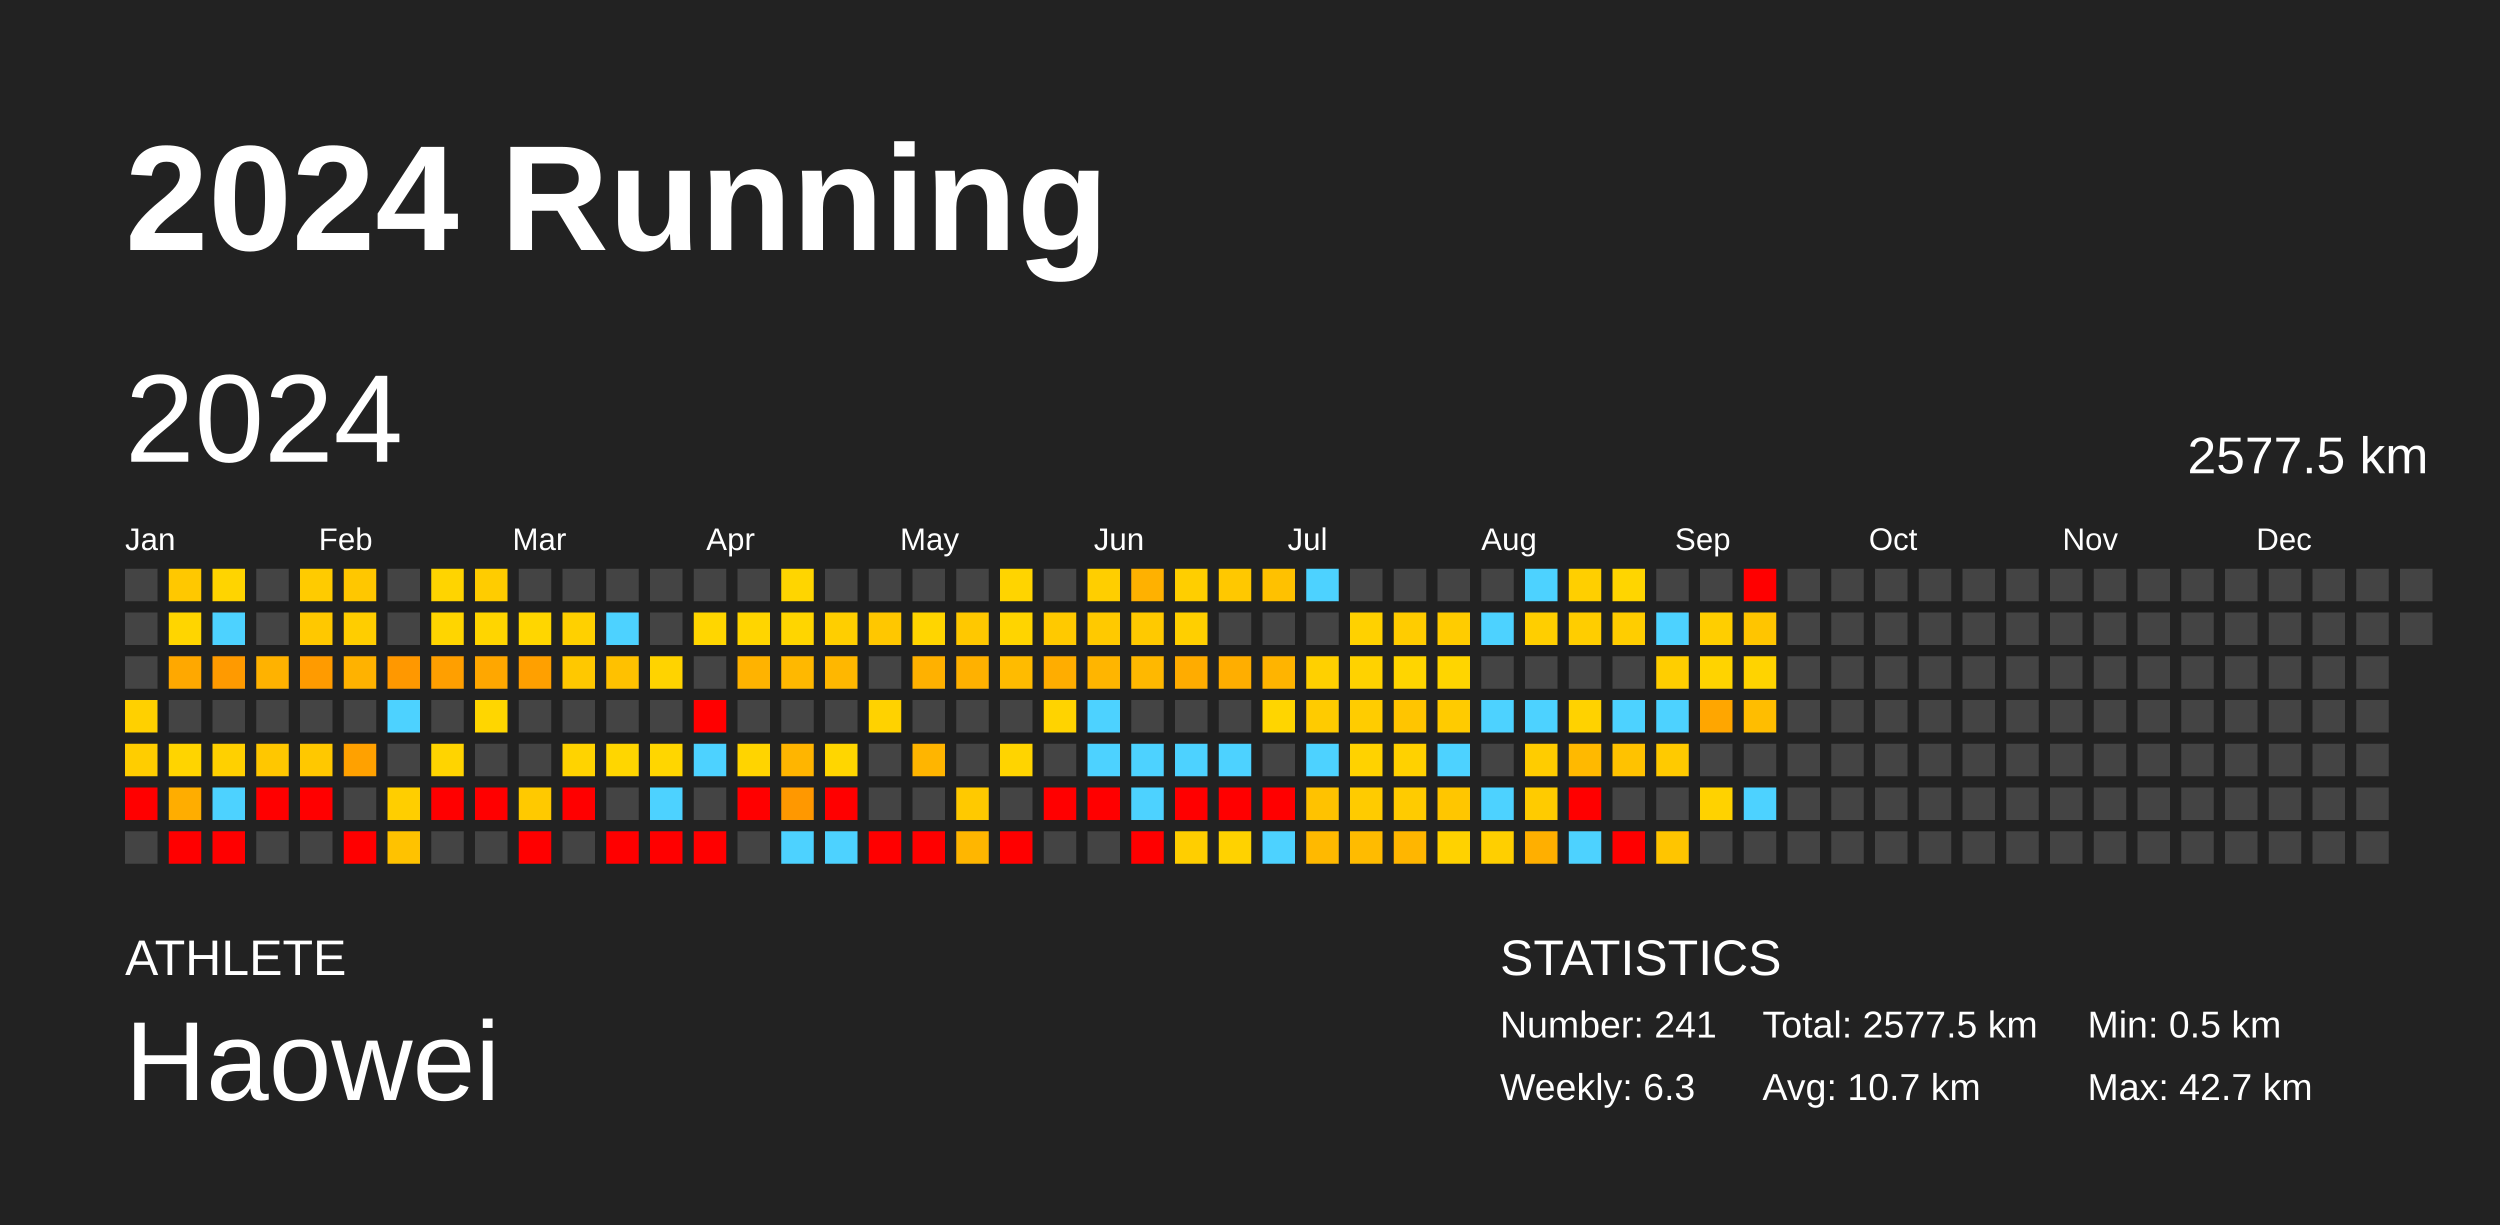
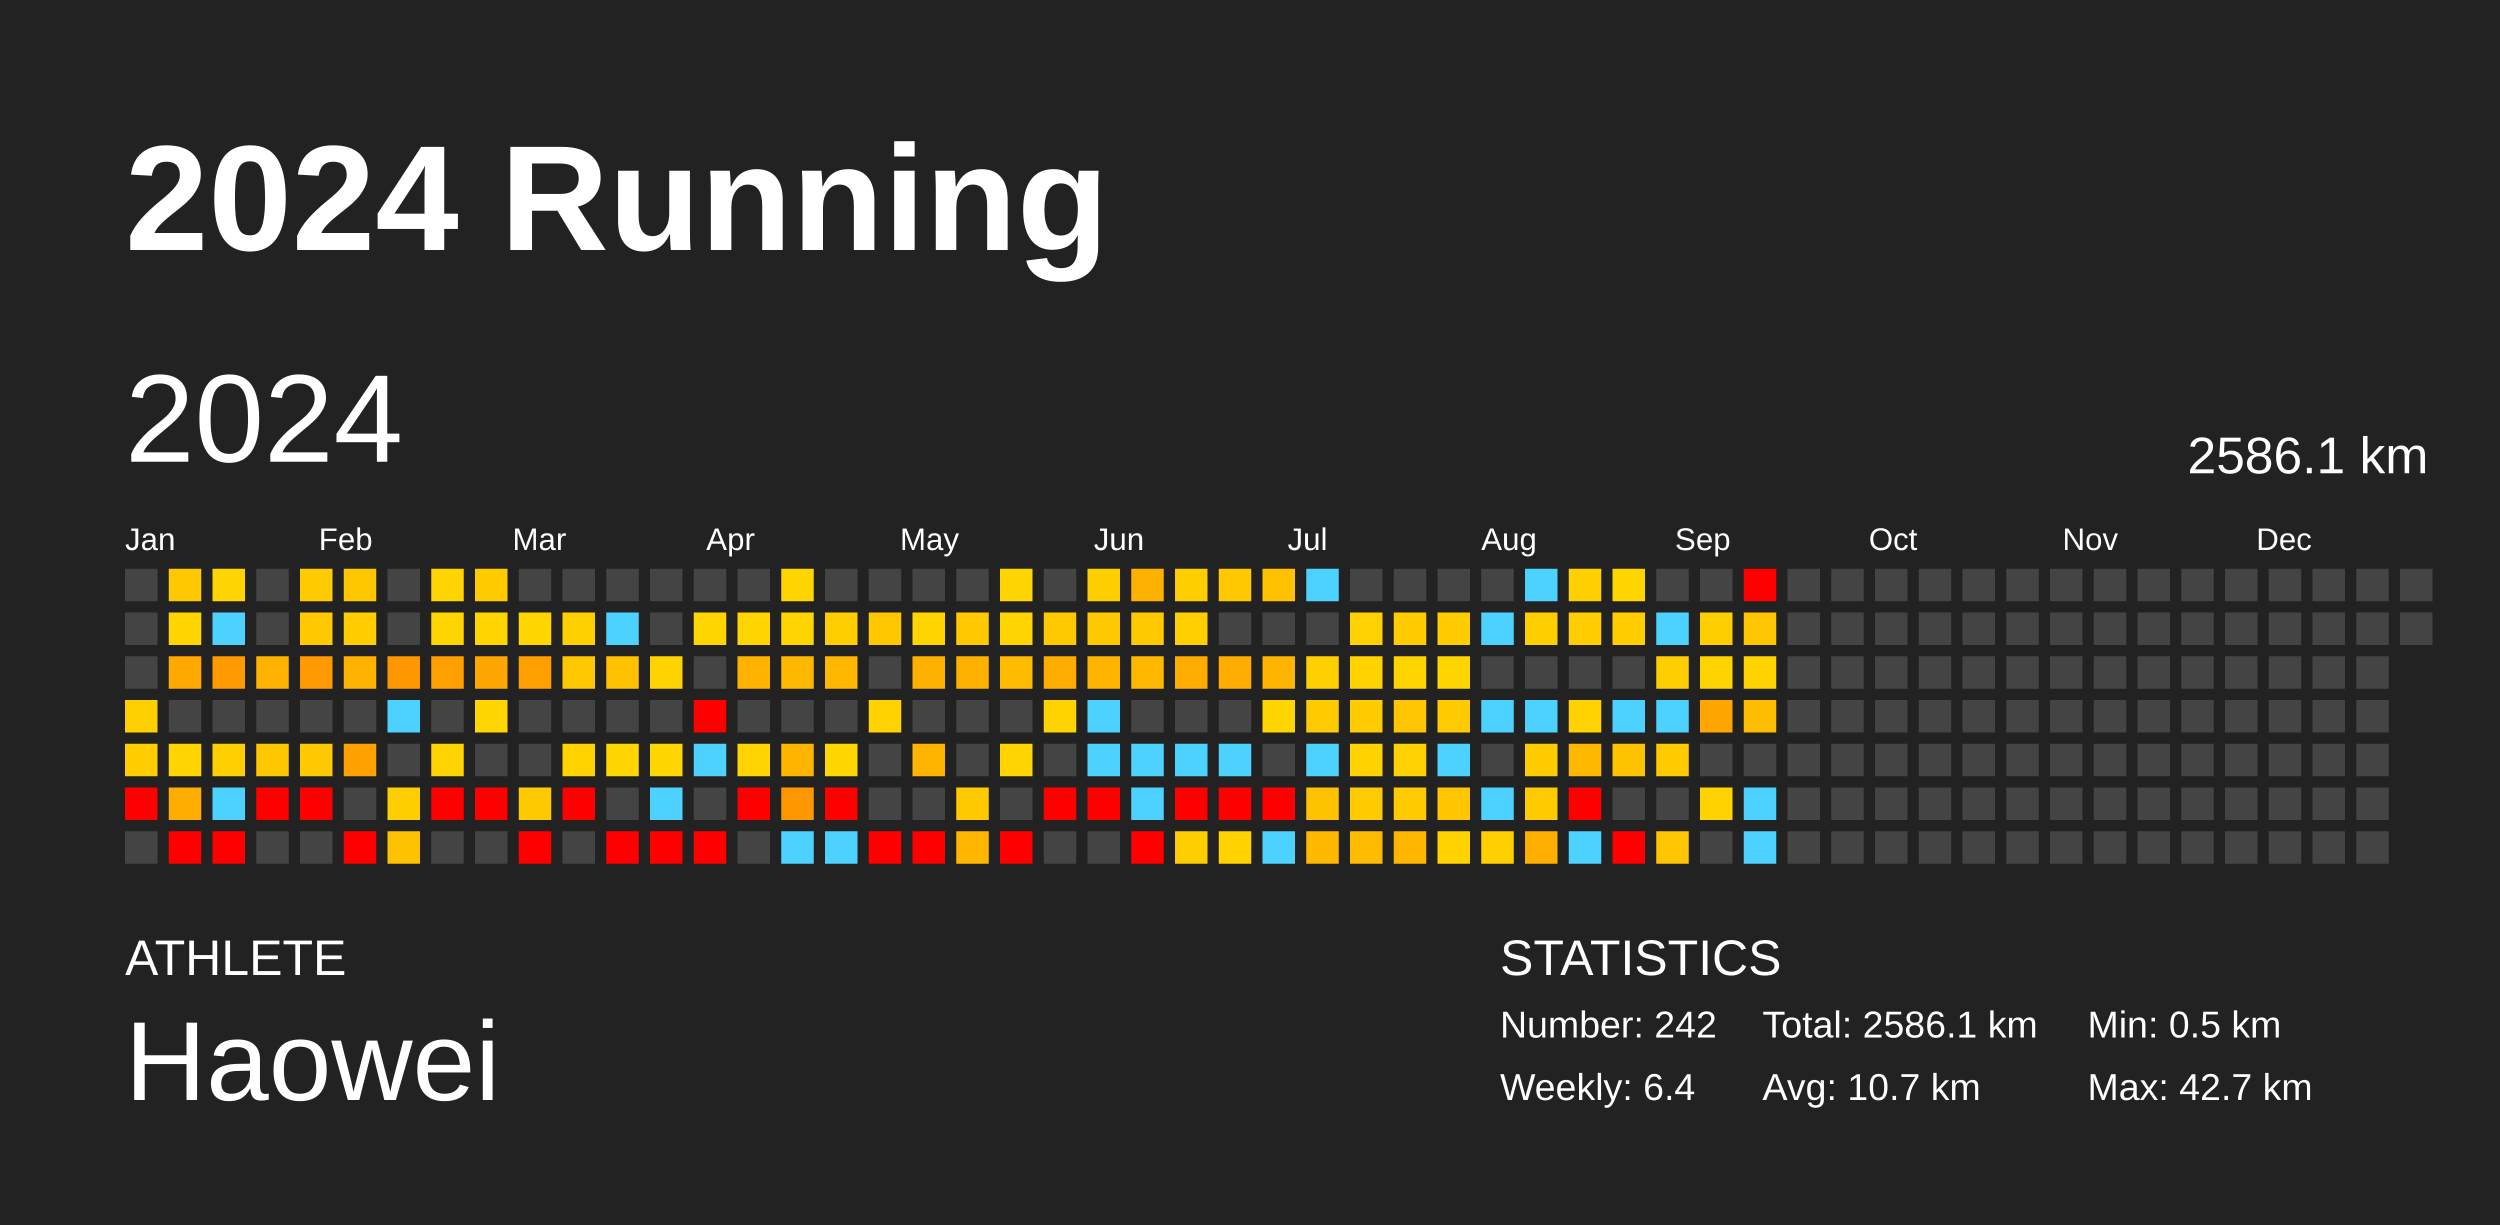
<svg xmlns="http://www.w3.org/2000/svg" baseProfile="full" height="98mm" version="1.1" viewBox="0,0,200,98" width="200mm">
  <defs />
  <rect fill="#222222" height="98" width="200" x="0" y="0" />
  <text fill="#FFFFFF" style="font-size:12px; font-family:Arial; font-weight:bold;" x="10" y="20">2024 Running</text>
  <text fill="#FFFFFF" style="font-size:4px; font-family:Arial" x="10" y="78">ATHLETE</text>
  <text fill="#FFFFFF" style="font-size:9px; font-family:Arial" x="10" y="88">Haowei</text>
  <text fill="#FFFFFF" style="font-size:4px; font-family:Arial" x="120" y="78">STATISTICS</text>
-   <text fill="#FFFFFF" style="font-size:3px; font-family:Arial" x="120" y="83">Number: 241</text>
-   <text fill="#FFFFFF" style="font-size:3px; font-family:Arial" x="120" y="88">Weekly: 6.3</text>
-   <text fill="#FFFFFF" style="font-size:3px; font-family:Arial" x="141" y="83">Total: 2577.5 km</text>
+   <text fill="#FFFFFF" style="font-size:3px; font-family:Arial" x="120" y="83">Number: 242</text>
+   <text fill="#FFFFFF" style="font-size:3px; font-family:Arial" x="120" y="88">Weekly: 6.4</text>
+   <text fill="#FFFFFF" style="font-size:3px; font-family:Arial" x="141" y="83">Total: 2586.1 km</text>
  <text fill="#FFFFFF" style="font-size:3px; font-family:Arial" x="141" y="88">Avg: 10.7 km</text>
  <text fill="#FFFFFF" style="font-size:3px; font-family:Arial" x="167" y="83">Min: 0.5 km</text>
  <text fill="#FFFFFF" style="font-size:3px; font-family:Arial" x="167" y="88">Max: 42.7 km</text>
  <text dominant-baseline="hanging" fill="#FFFFFF" style="font-size:10.0px; font-family:Arial;" x="10" y="30">2024</text>
-   <text dominant-baseline="hanging" fill="#FFFFFF" style="font-size:4.125px; font-family:Arial;" x="175" y="35">2577.5 km</text>
+   <text dominant-baseline="hanging" fill="#FFFFFF" style="font-size:4.125px; font-family:Arial;" x="175" y="35">2586.1 km</text>
  <text fill="#FFFFFF" style="font-size:2.5px; font-family:Arial" x="10.0" y="44">Jan</text>
  <text fill="#FFFFFF" style="font-size:2.5px; font-family:Arial" x="25.5" y="44">Feb</text>
  <text fill="#FFFFFF" style="font-size:2.5px; font-family:Arial" x="41.0" y="44">Mar</text>
  <text fill="#FFFFFF" style="font-size:2.5px; font-family:Arial" x="56.5" y="44">Apr</text>
  <text fill="#FFFFFF" style="font-size:2.5px; font-family:Arial" x="72.0" y="44">May</text>
  <text fill="#FFFFFF" style="font-size:2.5px; font-family:Arial" x="87.5" y="44">Jun</text>
  <text fill="#FFFFFF" style="font-size:2.5px; font-family:Arial" x="103.0" y="44">Jul</text>
  <text fill="#FFFFFF" style="font-size:2.5px; font-family:Arial" x="118.5" y="44">Aug</text>
  <text fill="#FFFFFF" style="font-size:2.5px; font-family:Arial" x="134.0" y="44">Sep</text>
  <text fill="#FFFFFF" style="font-size:2.5px; font-family:Arial" x="149.5" y="44">Oct</text>
  <text fill="#FFFFFF" style="font-size:2.5px; font-family:Arial" x="165.0" y="44">Nov</text>
  <text fill="#FFFFFF" style="font-size:2.5px; font-family:Arial" x="180.5" y="44">Dec</text>
  <rect fill="#444444" height="2.6" width="2.6" x="10.0" y="45.5" />
  <rect fill="#444444" height="2.6" width="2.6" x="10.0" y="49.0" />
  <rect fill="#444444" height="2.6" width="2.6" x="10.0" y="52.5" />
  <rect fill="#ffd000" height="2.6" width="2.6" x="10.0" y="56.0" />
  <rect fill="#ffcd00" height="2.6" width="2.6" x="10.0" y="59.5" />
  <rect fill="red" height="2.6" width="2.6" x="10.0" y="63.0" />
  <rect fill="#444444" height="2.6" width="2.6" x="10.0" y="66.5" />
  <rect fill="#ffc800" height="2.6" width="2.6" x="13.5" y="45.5" />
  <rect fill="#ffd500" height="2.6" width="2.6" x="13.5" y="49.0" />
  <rect fill="#ffa800" height="2.6" width="2.6" x="13.5" y="52.5" />
  <rect fill="#444444" height="2.6" width="2.6" x="13.5" y="56.0" />
  <rect fill="#ffd400" height="2.6" width="2.6" x="13.5" y="59.5" />
  <rect fill="#ffad00" height="2.6" width="2.6" x="13.5" y="63.0" />
  <rect fill="red" height="2.6" width="2.6" x="13.5" y="66.5" />
  <rect fill="#ffd400" height="2.6" width="2.6" x="17.0" y="45.5" />
  <rect fill="#4dd2ff" height="2.6" width="2.6" x="17.0" y="49.0" />
  <rect fill="#ff9a00" height="2.6" width="2.6" x="17.0" y="52.5" />
  <rect fill="#444444" height="2.6" width="2.6" x="17.0" y="56.0" />
  <rect fill="#ffd000" height="2.6" width="2.6" x="17.0" y="59.5" />
  <rect fill="#4dd2ff" height="2.6" width="2.6" x="17.0" y="63.0" />
  <rect fill="red" height="2.6" width="2.6" x="17.0" y="66.5" />
  <rect fill="#444444" height="2.6" width="2.6" x="20.5" y="45.5" />
  <rect fill="#444444" height="2.6" width="2.6" x="20.5" y="49.0" />
  <rect fill="#ffb200" height="2.6" width="2.6" x="20.5" y="52.5" />
  <rect fill="#444444" height="2.6" width="2.6" x="20.5" y="56.0" />
  <rect fill="#ffc700" height="2.6" width="2.6" x="20.5" y="59.5" />
  <rect fill="red" height="2.6" width="2.6" x="20.5" y="63.0" />
  <rect fill="#444444" height="2.6" width="2.6" x="20.5" y="66.5" />
  <rect fill="#ffcb00" height="2.6" width="2.6" x="24.0" y="45.5" />
  <rect fill="#ffc800" height="2.6" width="2.6" x="24.0" y="49.0" />
  <rect fill="#ff9b00" height="2.6" width="2.6" x="24.0" y="52.5" />
  <rect fill="#444444" height="2.6" width="2.6" x="24.0" y="56.0" />
  <rect fill="#ffc800" height="2.6" width="2.6" x="24.0" y="59.5" />
  <rect fill="red" height="2.6" width="2.6" x="24.0" y="63.0" />
  <rect fill="#444444" height="2.6" width="2.6" x="24.0" y="66.5" />
  <rect fill="#ffc700" height="2.6" width="2.6" x="27.5" y="45.5" />
  <rect fill="#ffcd00" height="2.6" width="2.6" x="27.5" y="49.0" />
  <rect fill="#ffb200" height="2.6" width="2.6" x="27.5" y="52.5" />
  <rect fill="#444444" height="2.6" width="2.6" x="27.5" y="56.0" />
  <rect fill="#ffa100" height="2.6" width="2.6" x="27.5" y="59.5" />
  <rect fill="#444444" height="2.6" width="2.6" x="27.5" y="63.0" />
  <rect fill="red" height="2.6" width="2.6" x="27.5" y="66.5" />
  <rect fill="#444444" height="2.6" width="2.6" x="31.0" y="45.5" />
  <rect fill="#444444" height="2.6" width="2.6" x="31.0" y="49.0" />
  <rect fill="#ff9800" height="2.6" width="2.6" x="31.0" y="52.5" />
  <rect fill="#4dd2ff" height="2.6" width="2.6" x="31.0" y="56.0" />
  <rect fill="#444444" height="2.6" width="2.6" x="31.0" y="59.5" />
  <rect fill="#ffce00" height="2.6" width="2.6" x="31.0" y="63.0" />
  <rect fill="#ffc200" height="2.6" width="2.6" x="31.0" y="66.5" />
  <rect fill="#ffd400" height="2.6" width="2.6" x="34.5" y="45.5" />
  <rect fill="#ffd500" height="2.6" width="2.6" x="34.5" y="49.0" />
  <rect fill="#ff9f00" height="2.6" width="2.6" x="34.5" y="52.5" />
  <rect fill="#444444" height="2.6" width="2.6" x="34.5" y="56.0" />
  <rect fill="#ffd400" height="2.6" width="2.6" x="34.5" y="59.5" />
  <rect fill="red" height="2.6" width="2.6" x="34.5" y="63.0" />
  <rect fill="#444444" height="2.6" width="2.6" x="34.5" y="66.5" />
  <rect fill="#ffcc00" height="2.6" width="2.6" x="38.0" y="45.5" />
  <rect fill="#ffd500" height="2.6" width="2.6" x="38.0" y="49.0" />
  <rect fill="#ffa700" height="2.6" width="2.6" x="38.0" y="52.5" />
  <rect fill="#ffd600" height="2.6" width="2.6" x="38.0" y="56.0" />
  <rect fill="#444444" height="2.6" width="2.6" x="38.0" y="59.5" />
  <rect fill="red" height="2.6" width="2.6" x="38.0" y="63.0" />
  <rect fill="#444444" height="2.6" width="2.6" x="38.0" y="66.5" />
  <rect fill="#444444" height="2.6" width="2.6" x="41.5" y="45.5" />
  <rect fill="#ffd600" height="2.6" width="2.6" x="41.5" y="49.0" />
  <rect fill="#ffa000" height="2.6" width="2.6" x="41.5" y="52.5" />
  <rect fill="#444444" height="2.6" width="2.6" x="41.5" y="56.0" />
  <rect fill="#444444" height="2.6" width="2.6" x="41.5" y="59.5" />
  <rect fill="#ffc900" height="2.6" width="2.6" x="41.5" y="63.0" />
  <rect fill="red" height="2.6" width="2.6" x="41.5" y="66.5" />
  <rect fill="#444444" height="2.6" width="2.6" x="45.0" y="45.5" />
  <rect fill="#ffd000" height="2.6" width="2.6" x="45.0" y="49.0" />
  <rect fill="#ffc800" height="2.6" width="2.6" x="45.0" y="52.5" />
  <rect fill="#444444" height="2.6" width="2.6" x="45.0" y="56.0" />
  <rect fill="#ffd300" height="2.6" width="2.6" x="45.0" y="59.5" />
  <rect fill="red" height="2.6" width="2.6" x="45.0" y="63.0" />
  <rect fill="#444444" height="2.6" width="2.6" x="45.0" y="66.5" />
  <rect fill="#444444" height="2.6" width="2.6" x="48.5" y="45.5" />
  <rect fill="#4dd2ff" height="2.6" width="2.6" x="48.5" y="49.0" />
  <rect fill="#ffc100" height="2.6" width="2.6" x="48.5" y="52.5" />
  <rect fill="#444444" height="2.6" width="2.6" x="48.5" y="56.0" />
  <rect fill="#ffd600" height="2.6" width="2.6" x="48.5" y="59.5" />
  <rect fill="#444444" height="2.6" width="2.6" x="48.5" y="63.0" />
  <rect fill="red" height="2.6" width="2.6" x="48.5" y="66.5" />
  <rect fill="#444444" height="2.6" width="2.6" x="52.0" y="45.5" />
  <rect fill="#444444" height="2.6" width="2.6" x="52.0" y="49.0" />
  <rect fill="#ffd300" height="2.6" width="2.6" x="52.0" y="52.5" />
  <rect fill="#444444" height="2.6" width="2.6" x="52.0" y="56.0" />
  <rect fill="#ffd600" height="2.6" width="2.6" x="52.0" y="59.5" />
  <rect fill="#4dd2ff" height="2.6" width="2.6" x="52.0" y="63.0" />
  <rect fill="red" height="2.6" width="2.6" x="52.0" y="66.5" />
  <rect fill="#444444" height="2.6" width="2.6" x="55.5" y="45.5" />
  <rect fill="#ffd600" height="2.6" width="2.6" x="55.5" y="49.0" />
  <rect fill="#444444" height="2.6" width="2.6" x="55.5" y="52.5" />
  <rect fill="red" height="2.6" width="2.6" x="55.5" y="56.0" />
  <rect fill="#4dd2ff" height="2.6" width="2.6" x="55.5" y="59.5" />
  <rect fill="#444444" height="2.6" width="2.6" x="55.5" y="63.0" />
  <rect fill="red" height="2.6" width="2.6" x="55.5" y="66.5" />
  <rect fill="#444444" height="2.6" width="2.6" x="59.0" y="45.5" />
  <rect fill="#ffd500" height="2.6" width="2.6" x="59.0" y="49.0" />
  <rect fill="#ffb300" height="2.6" width="2.6" x="59.0" y="52.5" />
  <rect fill="#444444" height="2.6" width="2.6" x="59.0" y="56.0" />
  <rect fill="#ffd400" height="2.6" width="2.6" x="59.0" y="59.5" />
  <rect fill="red" height="2.6" width="2.6" x="59.0" y="63.0" />
  <rect fill="#444444" height="2.6" width="2.6" x="59.0" y="66.5" />
  <rect fill="#ffd500" height="2.6" width="2.6" x="62.5" y="45.5" />
  <rect fill="#ffd500" height="2.6" width="2.6" x="62.5" y="49.0" />
  <rect fill="#ffb800" height="2.6" width="2.6" x="62.5" y="52.5" />
  <rect fill="#444444" height="2.6" width="2.6" x="62.5" y="56.0" />
  <rect fill="#ffb500" height="2.6" width="2.6" x="62.5" y="59.5" />
  <rect fill="#ff9800" height="2.6" width="2.6" x="62.5" y="63.0" />
  <rect fill="#4dd2ff" height="2.6" width="2.6" x="62.5" y="66.5" />
  <rect fill="#444444" height="2.6" width="2.6" x="66.0" y="45.5" />
  <rect fill="#ffce00" height="2.6" width="2.6" x="66.0" y="49.0" />
  <rect fill="#ffb700" height="2.6" width="2.6" x="66.0" y="52.5" />
  <rect fill="#444444" height="2.6" width="2.6" x="66.0" y="56.0" />
  <rect fill="#ffd600" height="2.6" width="2.6" x="66.0" y="59.5" />
  <rect fill="red" height="2.6" width="2.6" x="66.0" y="63.0" />
  <rect fill="#4dd2ff" height="2.6" width="2.6" x="66.0" y="66.5" />
  <rect fill="#444444" height="2.6" width="2.6" x="69.5" y="45.5" />
  <rect fill="#ffc700" height="2.6" width="2.6" x="69.5" y="49.0" />
  <rect fill="#444444" height="2.6" width="2.6" x="69.5" y="52.5" />
  <rect fill="#ffd200" height="2.6" width="2.6" x="69.5" y="56.0" />
  <rect fill="#444444" height="2.6" width="2.6" x="69.5" y="59.5" />
  <rect fill="#444444" height="2.6" width="2.6" x="69.5" y="63.0" />
  <rect fill="red" height="2.6" width="2.6" x="69.5" y="66.5" />
  <rect fill="#444444" height="2.6" width="2.6" x="73.0" y="45.5" />
  <rect fill="#ffd500" height="2.6" width="2.6" x="73.0" y="49.0" />
  <rect fill="#ffb100" height="2.6" width="2.6" x="73.0" y="52.5" />
  <rect fill="#444444" height="2.6" width="2.6" x="73.0" y="56.0" />
  <rect fill="#ffb500" height="2.6" width="2.6" x="73.0" y="59.5" />
  <rect fill="#444444" height="2.6" width="2.6" x="73.0" y="63.0" />
  <rect fill="red" height="2.6" width="2.6" x="73.0" y="66.5" />
  <rect fill="#444444" height="2.6" width="2.6" x="76.5" y="45.5" />
  <rect fill="#ffc800" height="2.6" width="2.6" x="76.5" y="49.0" />
  <rect fill="#ffb100" height="2.6" width="2.6" x="76.5" y="52.5" />
  <rect fill="#444444" height="2.6" width="2.6" x="76.5" y="56.0" />
  <rect fill="#444444" height="2.6" width="2.6" x="76.5" y="59.5" />
  <rect fill="#ffc900" height="2.6" width="2.6" x="76.5" y="63.0" />
  <rect fill="#ffb600" height="2.6" width="2.6" x="76.5" y="66.5" />
  <rect fill="#ffd400" height="2.6" width="2.6" x="80.0" y="45.5" />
  <rect fill="#ffd400" height="2.6" width="2.6" x="80.0" y="49.0" />
  <rect fill="#ffbb00" height="2.6" width="2.6" x="80.0" y="52.5" />
  <rect fill="#444444" height="2.6" width="2.6" x="80.0" y="56.0" />
  <rect fill="#ffd400" height="2.6" width="2.6" x="80.0" y="59.5" />
  <rect fill="#444444" height="2.6" width="2.6" x="80.0" y="63.0" />
  <rect fill="red" height="2.6" width="2.6" x="80.0" y="66.5" />
  <rect fill="#444444" height="2.6" width="2.6" x="83.5" y="45.5" />
  <rect fill="#ffc900" height="2.6" width="2.6" x="83.5" y="49.0" />
  <rect fill="#ffad00" height="2.6" width="2.6" x="83.5" y="52.5" />
  <rect fill="#ffd300" height="2.6" width="2.6" x="83.5" y="56.0" />
  <rect fill="#444444" height="2.6" width="2.6" x="83.5" y="59.5" />
  <rect fill="red" height="2.6" width="2.6" x="83.5" y="63.0" />
  <rect fill="#444444" height="2.6" width="2.6" x="83.5" y="66.5" />
  <rect fill="#ffce00" height="2.6" width="2.6" x="87.0" y="45.5" />
  <rect fill="#ffc900" height="2.6" width="2.6" x="87.0" y="49.0" />
  <rect fill="#ffb500" height="2.6" width="2.6" x="87.0" y="52.5" />
  <rect fill="#4dd2ff" height="2.6" width="2.6" x="87.0" y="56.0" />
  <rect fill="#4dd2ff" height="2.6" width="2.6" x="87.0" y="59.5" />
  <rect fill="red" height="2.6" width="2.6" x="87.0" y="63.0" />
  <rect fill="#444444" height="2.6" width="2.6" x="87.0" y="66.5" />
  <rect fill="#ffb100" height="2.6" width="2.6" x="90.5" y="45.5" />
  <rect fill="#ffc900" height="2.6" width="2.6" x="90.5" y="49.0" />
  <rect fill="#ffb800" height="2.6" width="2.6" x="90.5" y="52.5" />
  <rect fill="#444444" height="2.6" width="2.6" x="90.5" y="56.0" />
  <rect fill="#4dd2ff" height="2.6" width="2.6" x="90.5" y="59.5" />
  <rect fill="#4dd2ff" height="2.6" width="2.6" x="90.5" y="63.0" />
  <rect fill="red" height="2.6" width="2.6" x="90.5" y="66.5" />
  <rect fill="#ffce00" height="2.6" width="2.6" x="94.0" y="45.5" />
  <rect fill="#ffcf00" height="2.6" width="2.6" x="94.0" y="49.0" />
  <rect fill="#ffac00" height="2.6" width="2.6" x="94.0" y="52.5" />
  <rect fill="#444444" height="2.6" width="2.6" x="94.0" y="56.0" />
  <rect fill="#4dd2ff" height="2.6" width="2.6" x="94.0" y="59.5" />
  <rect fill="red" height="2.6" width="2.6" x="94.0" y="63.0" />
  <rect fill="#ffce00" height="2.6" width="2.6" x="94.0" y="66.5" />
  <rect fill="#ffc800" height="2.6" width="2.6" x="97.5" y="45.5" />
  <rect fill="#444444" height="2.6" width="2.6" x="97.5" y="49.0" />
  <rect fill="#ffae00" height="2.6" width="2.6" x="97.5" y="52.5" />
  <rect fill="#444444" height="2.6" width="2.6" x="97.5" y="56.0" />
  <rect fill="#4dd2ff" height="2.6" width="2.6" x="97.5" y="59.5" />
  <rect fill="red" height="2.6" width="2.6" x="97.5" y="63.0" />
  <rect fill="#ffd200" height="2.6" width="2.6" x="97.5" y="66.5" />
  <rect fill="#ffc100" height="2.6" width="2.6" x="101.0" y="45.5" />
  <rect fill="#444444" height="2.6" width="2.6" x="101.0" y="49.0" />
  <rect fill="#ffb400" height="2.6" width="2.6" x="101.0" y="52.5" />
  <rect fill="#ffd500" height="2.6" width="2.6" x="101.0" y="56.0" />
  <rect fill="#444444" height="2.6" width="2.6" x="101.0" y="59.5" />
  <rect fill="red" height="2.6" width="2.6" x="101.0" y="63.0" />
  <rect fill="#4dd2ff" height="2.6" width="2.6" x="101.0" y="66.5" />
  <rect fill="#4dd2ff" height="2.6" width="2.6" x="104.5" y="45.5" />
  <rect fill="#444444" height="2.6" width="2.6" x="104.5" y="49.0" />
  <rect fill="#ffd000" height="2.6" width="2.6" x="104.5" y="52.5" />
  <rect fill="#ffcb00" height="2.6" width="2.6" x="104.5" y="56.0" />
  <rect fill="#4dd2ff" height="2.6" width="2.6" x="104.5" y="59.5" />
  <rect fill="#ffc200" height="2.6" width="2.6" x="104.5" y="63.0" />
  <rect fill="#ffb900" height="2.6" width="2.6" x="104.5" y="66.5" />
  <rect fill="#444444" height="2.6" width="2.6" x="108.0" y="45.5" />
  <rect fill="#ffd100" height="2.6" width="2.6" x="108.0" y="49.0" />
  <rect fill="#ffd200" height="2.6" width="2.6" x="108.0" y="52.5" />
  <rect fill="#ffcc00" height="2.6" width="2.6" x="108.0" y="56.0" />
  <rect fill="#ffd200" height="2.6" width="2.6" x="108.0" y="59.5" />
  <rect fill="#ffcb00" height="2.6" width="2.6" x="108.0" y="63.0" />
  <rect fill="#ffbb00" height="2.6" width="2.6" x="108.0" y="66.5" />
  <rect fill="#444444" height="2.6" width="2.6" x="111.5" y="45.5" />
  <rect fill="#ffcc00" height="2.6" width="2.6" x="111.5" y="49.0" />
  <rect fill="#ffd500" height="2.6" width="2.6" x="111.5" y="52.5" />
  <rect fill="#ffc500" height="2.6" width="2.6" x="111.5" y="56.0" />
  <rect fill="#ffd100" height="2.6" width="2.6" x="111.5" y="59.5" />
  <rect fill="#ffcb00" height="2.6" width="2.6" x="111.5" y="63.0" />
  <rect fill="#ffb600" height="2.6" width="2.6" x="111.5" y="66.5" />
  <rect fill="#444444" height="2.6" width="2.6" x="115.0" y="45.5" />
  <rect fill="#ffcc00" height="2.6" width="2.6" x="115.0" y="49.0" />
  <rect fill="#ffd500" height="2.6" width="2.6" x="115.0" y="52.5" />
  <rect fill="#ffcb00" height="2.6" width="2.6" x="115.0" y="56.0" />
  <rect fill="#4dd2ff" height="2.6" width="2.6" x="115.0" y="59.5" />
  <rect fill="#ffc600" height="2.6" width="2.6" x="115.0" y="63.0" />
  <rect fill="#ffd200" height="2.6" width="2.6" x="115.0" y="66.5" />
  <rect fill="#444444" height="2.6" width="2.6" x="118.5" y="45.5" />
  <rect fill="#4dd2ff" height="2.6" width="2.6" x="118.5" y="49.0" />
  <rect fill="#444444" height="2.6" width="2.6" x="118.5" y="52.5" />
  <rect fill="#4dd2ff" height="2.6" width="2.6" x="118.5" y="56.0" />
  <rect fill="#444444" height="2.6" width="2.6" x="118.5" y="59.5" />
  <rect fill="#4dd2ff" height="2.6" width="2.6" x="118.5" y="63.0" />
  <rect fill="#ffcf00" height="2.6" width="2.6" x="118.5" y="66.5" />
  <rect fill="#4dd2ff" height="2.6" width="2.6" x="122.0" y="45.5" />
  <rect fill="#ffce00" height="2.6" width="2.6" x="122.0" y="49.0" />
  <rect fill="#444444" height="2.6" width="2.6" x="122.0" y="52.5" />
  <rect fill="#4dd2ff" height="2.6" width="2.6" x="122.0" y="56.0" />
  <rect fill="#ffcc00" height="2.6" width="2.6" x="122.0" y="59.5" />
  <rect fill="#ffcb00" height="2.6" width="2.6" x="122.0" y="63.0" />
  <rect fill="#ffaf00" height="2.6" width="2.6" x="122.0" y="66.5" />
  <rect fill="#ffcf00" height="2.6" width="2.6" x="125.5" y="45.5" />
  <rect fill="#ffcd00" height="2.6" width="2.6" x="125.5" y="49.0" />
  <rect fill="#444444" height="2.6" width="2.6" x="125.5" y="52.5" />
  <rect fill="#ffd200" height="2.6" width="2.6" x="125.5" y="56.0" />
  <rect fill="#ffb900" height="2.6" width="2.6" x="125.5" y="59.5" />
  <rect fill="red" height="2.6" width="2.6" x="125.5" y="63.0" />
  <rect fill="#4dd2ff" height="2.6" width="2.6" x="125.5" y="66.5" />
  <rect fill="#ffd500" height="2.6" width="2.6" x="129.0" y="45.5" />
  <rect fill="#ffcd00" height="2.6" width="2.6" x="129.0" y="49.0" />
  <rect fill="#444444" height="2.6" width="2.6" x="129.0" y="52.5" />
  <rect fill="#4dd2ff" height="2.6" width="2.6" x="129.0" y="56.0" />
  <rect fill="#ffc200" height="2.6" width="2.6" x="129.0" y="59.5" />
  <rect fill="#444444" height="2.6" width="2.6" x="129.0" y="63.0" />
  <rect fill="red" height="2.6" width="2.6" x="129.0" y="66.5" />
  <rect fill="#444444" height="2.6" width="2.6" x="132.5" y="45.5" />
  <rect fill="#4dd2ff" height="2.6" width="2.6" x="132.5" y="49.0" />
  <rect fill="#ffce00" height="2.6" width="2.6" x="132.5" y="52.5" />
  <rect fill="#4dd2ff" height="2.6" width="2.6" x="132.5" y="56.0" />
  <rect fill="#ffca00" height="2.6" width="2.6" x="132.5" y="59.5" />
  <rect fill="#444444" height="2.6" width="2.6" x="132.5" y="63.0" />
  <rect fill="#ffc500" height="2.6" width="2.6" x="132.5" y="66.5" />
  <rect fill="#444444" height="2.6" width="2.6" x="136.0" y="45.5" />
  <rect fill="#ffce00" height="2.6" width="2.6" x="136.0" y="49.0" />
  <rect fill="#ffd300" height="2.6" width="2.6" x="136.0" y="52.5" />
  <rect fill="#ffa600" height="2.6" width="2.6" x="136.0" y="56.0" />
  <rect fill="#444444" height="2.6" width="2.6" x="136.0" y="59.5" />
  <rect fill="#ffd200" height="2.6" width="2.6" x="136.0" y="63.0" />
  <rect fill="#444444" height="2.6" width="2.6" x="136.0" y="66.5" />
  <rect fill="red" height="2.6" width="2.6" x="139.5" y="45.5" />
  <rect fill="#ffc500" height="2.6" width="2.6" x="139.5" y="49.0" />
  <rect fill="#ffd300" height="2.6" width="2.6" x="139.5" y="52.5" />
  <rect fill="#ffbd00" height="2.6" width="2.6" x="139.5" y="56.0" />
  <rect fill="#444444" height="2.6" width="2.6" x="139.5" y="59.5" />
  <rect fill="#4dd2ff" height="2.6" width="2.6" x="139.5" y="63.0" />
-   <rect fill="#444444" height="2.6" width="2.6" x="139.5" y="66.5" />
+   <rect fill="#4dd2ff" height="2.6" width="2.6" x="139.5" y="66.5" />
  <rect fill="#444444" height="2.6" width="2.6" x="143.0" y="45.5" />
  <rect fill="#444444" height="2.6" width="2.6" x="143.0" y="49.0" />
  <rect fill="#444444" height="2.6" width="2.6" x="143.0" y="52.5" />
  <rect fill="#444444" height="2.6" width="2.6" x="143.0" y="56.0" />
  <rect fill="#444444" height="2.6" width="2.6" x="143.0" y="59.5" />
  <rect fill="#444444" height="2.6" width="2.6" x="143.0" y="63.0" />
  <rect fill="#444444" height="2.6" width="2.6" x="143.0" y="66.5" />
  <rect fill="#444444" height="2.6" width="2.6" x="146.5" y="45.5" />
  <rect fill="#444444" height="2.6" width="2.6" x="146.5" y="49.0" />
  <rect fill="#444444" height="2.6" width="2.6" x="146.5" y="52.5" />
  <rect fill="#444444" height="2.6" width="2.6" x="146.5" y="56.0" />
  <rect fill="#444444" height="2.6" width="2.6" x="146.5" y="59.5" />
  <rect fill="#444444" height="2.6" width="2.6" x="146.5" y="63.0" />
  <rect fill="#444444" height="2.6" width="2.6" x="146.5" y="66.5" />
  <rect fill="#444444" height="2.6" width="2.6" x="150.0" y="45.5" />
  <rect fill="#444444" height="2.6" width="2.6" x="150.0" y="49.0" />
  <rect fill="#444444" height="2.6" width="2.6" x="150.0" y="52.5" />
  <rect fill="#444444" height="2.6" width="2.6" x="150.0" y="56.0" />
  <rect fill="#444444" height="2.6" width="2.6" x="150.0" y="59.5" />
  <rect fill="#444444" height="2.6" width="2.6" x="150.0" y="63.0" />
  <rect fill="#444444" height="2.6" width="2.6" x="150.0" y="66.5" />
  <rect fill="#444444" height="2.6" width="2.6" x="153.5" y="45.5" />
  <rect fill="#444444" height="2.6" width="2.6" x="153.5" y="49.0" />
  <rect fill="#444444" height="2.6" width="2.6" x="153.5" y="52.5" />
  <rect fill="#444444" height="2.6" width="2.6" x="153.5" y="56.0" />
  <rect fill="#444444" height="2.6" width="2.6" x="153.5" y="59.5" />
  <rect fill="#444444" height="2.6" width="2.6" x="153.5" y="63.0" />
  <rect fill="#444444" height="2.6" width="2.6" x="153.5" y="66.5" />
  <rect fill="#444444" height="2.6" width="2.6" x="157.0" y="45.5" />
  <rect fill="#444444" height="2.6" width="2.6" x="157.0" y="49.0" />
  <rect fill="#444444" height="2.6" width="2.6" x="157.0" y="52.5" />
  <rect fill="#444444" height="2.6" width="2.6" x="157.0" y="56.0" />
  <rect fill="#444444" height="2.6" width="2.6" x="157.0" y="59.5" />
  <rect fill="#444444" height="2.6" width="2.6" x="157.0" y="63.0" />
  <rect fill="#444444" height="2.6" width="2.6" x="157.0" y="66.5" />
  <rect fill="#444444" height="2.6" width="2.6" x="160.5" y="45.5" />
  <rect fill="#444444" height="2.6" width="2.6" x="160.5" y="49.0" />
  <rect fill="#444444" height="2.6" width="2.6" x="160.5" y="52.5" />
  <rect fill="#444444" height="2.6" width="2.6" x="160.5" y="56.0" />
  <rect fill="#444444" height="2.6" width="2.6" x="160.5" y="59.5" />
  <rect fill="#444444" height="2.6" width="2.6" x="160.5" y="63.0" />
  <rect fill="#444444" height="2.6" width="2.6" x="160.5" y="66.5" />
  <rect fill="#444444" height="2.6" width="2.6" x="164.0" y="45.5" />
  <rect fill="#444444" height="2.6" width="2.6" x="164.0" y="49.0" />
  <rect fill="#444444" height="2.6" width="2.6" x="164.0" y="52.5" />
  <rect fill="#444444" height="2.6" width="2.6" x="164.0" y="56.0" />
  <rect fill="#444444" height="2.6" width="2.6" x="164.0" y="59.5" />
  <rect fill="#444444" height="2.6" width="2.6" x="164.0" y="63.0" />
  <rect fill="#444444" height="2.6" width="2.6" x="164.0" y="66.5" />
  <rect fill="#444444" height="2.6" width="2.6" x="167.5" y="45.5" />
  <rect fill="#444444" height="2.6" width="2.6" x="167.5" y="49.0" />
  <rect fill="#444444" height="2.6" width="2.6" x="167.5" y="52.5" />
  <rect fill="#444444" height="2.6" width="2.6" x="167.5" y="56.0" />
  <rect fill="#444444" height="2.6" width="2.6" x="167.5" y="59.5" />
  <rect fill="#444444" height="2.6" width="2.6" x="167.5" y="63.0" />
  <rect fill="#444444" height="2.6" width="2.6" x="167.5" y="66.5" />
  <rect fill="#444444" height="2.6" width="2.6" x="171.0" y="45.5" />
  <rect fill="#444444" height="2.6" width="2.6" x="171.0" y="49.0" />
  <rect fill="#444444" height="2.6" width="2.6" x="171.0" y="52.5" />
  <rect fill="#444444" height="2.6" width="2.6" x="171.0" y="56.0" />
  <rect fill="#444444" height="2.6" width="2.6" x="171.0" y="59.5" />
  <rect fill="#444444" height="2.6" width="2.6" x="171.0" y="63.0" />
  <rect fill="#444444" height="2.6" width="2.6" x="171.0" y="66.5" />
  <rect fill="#444444" height="2.6" width="2.6" x="174.5" y="45.5" />
  <rect fill="#444444" height="2.6" width="2.6" x="174.5" y="49.0" />
  <rect fill="#444444" height="2.6" width="2.6" x="174.5" y="52.5" />
  <rect fill="#444444" height="2.6" width="2.6" x="174.5" y="56.0" />
  <rect fill="#444444" height="2.6" width="2.6" x="174.5" y="59.5" />
  <rect fill="#444444" height="2.6" width="2.6" x="174.5" y="63.0" />
  <rect fill="#444444" height="2.6" width="2.6" x="174.5" y="66.5" />
  <rect fill="#444444" height="2.6" width="2.6" x="178.0" y="45.5" />
  <rect fill="#444444" height="2.6" width="2.6" x="178.0" y="49.0" />
  <rect fill="#444444" height="2.6" width="2.6" x="178.0" y="52.5" />
  <rect fill="#444444" height="2.6" width="2.6" x="178.0" y="56.0" />
  <rect fill="#444444" height="2.6" width="2.6" x="178.0" y="59.5" />
  <rect fill="#444444" height="2.6" width="2.6" x="178.0" y="63.0" />
  <rect fill="#444444" height="2.6" width="2.6" x="178.0" y="66.5" />
  <rect fill="#444444" height="2.6" width="2.6" x="181.5" y="45.5" />
  <rect fill="#444444" height="2.6" width="2.6" x="181.5" y="49.0" />
  <rect fill="#444444" height="2.6" width="2.6" x="181.5" y="52.5" />
  <rect fill="#444444" height="2.6" width="2.6" x="181.5" y="56.0" />
  <rect fill="#444444" height="2.6" width="2.6" x="181.5" y="59.5" />
  <rect fill="#444444" height="2.6" width="2.6" x="181.5" y="63.0" />
  <rect fill="#444444" height="2.6" width="2.6" x="181.5" y="66.5" />
  <rect fill="#444444" height="2.6" width="2.6" x="185.0" y="45.5" />
  <rect fill="#444444" height="2.6" width="2.6" x="185.0" y="49.0" />
  <rect fill="#444444" height="2.6" width="2.6" x="185.0" y="52.5" />
  <rect fill="#444444" height="2.6" width="2.6" x="185.0" y="56.0" />
  <rect fill="#444444" height="2.6" width="2.6" x="185.0" y="59.5" />
  <rect fill="#444444" height="2.6" width="2.6" x="185.0" y="63.0" />
  <rect fill="#444444" height="2.6" width="2.6" x="185.0" y="66.5" />
  <rect fill="#444444" height="2.6" width="2.6" x="188.5" y="45.5" />
  <rect fill="#444444" height="2.6" width="2.6" x="188.5" y="49.0" />
  <rect fill="#444444" height="2.6" width="2.6" x="188.5" y="52.5" />
  <rect fill="#444444" height="2.6" width="2.6" x="188.5" y="56.0" />
  <rect fill="#444444" height="2.6" width="2.6" x="188.5" y="59.5" />
  <rect fill="#444444" height="2.6" width="2.6" x="188.5" y="63.0" />
  <rect fill="#444444" height="2.6" width="2.6" x="188.5" y="66.5" />
  <rect fill="#444444" height="2.6" width="2.6" x="192.0" y="45.5" />
  <rect fill="#444444" height="2.6" width="2.6" x="192.0" y="49.0" />
</svg>
